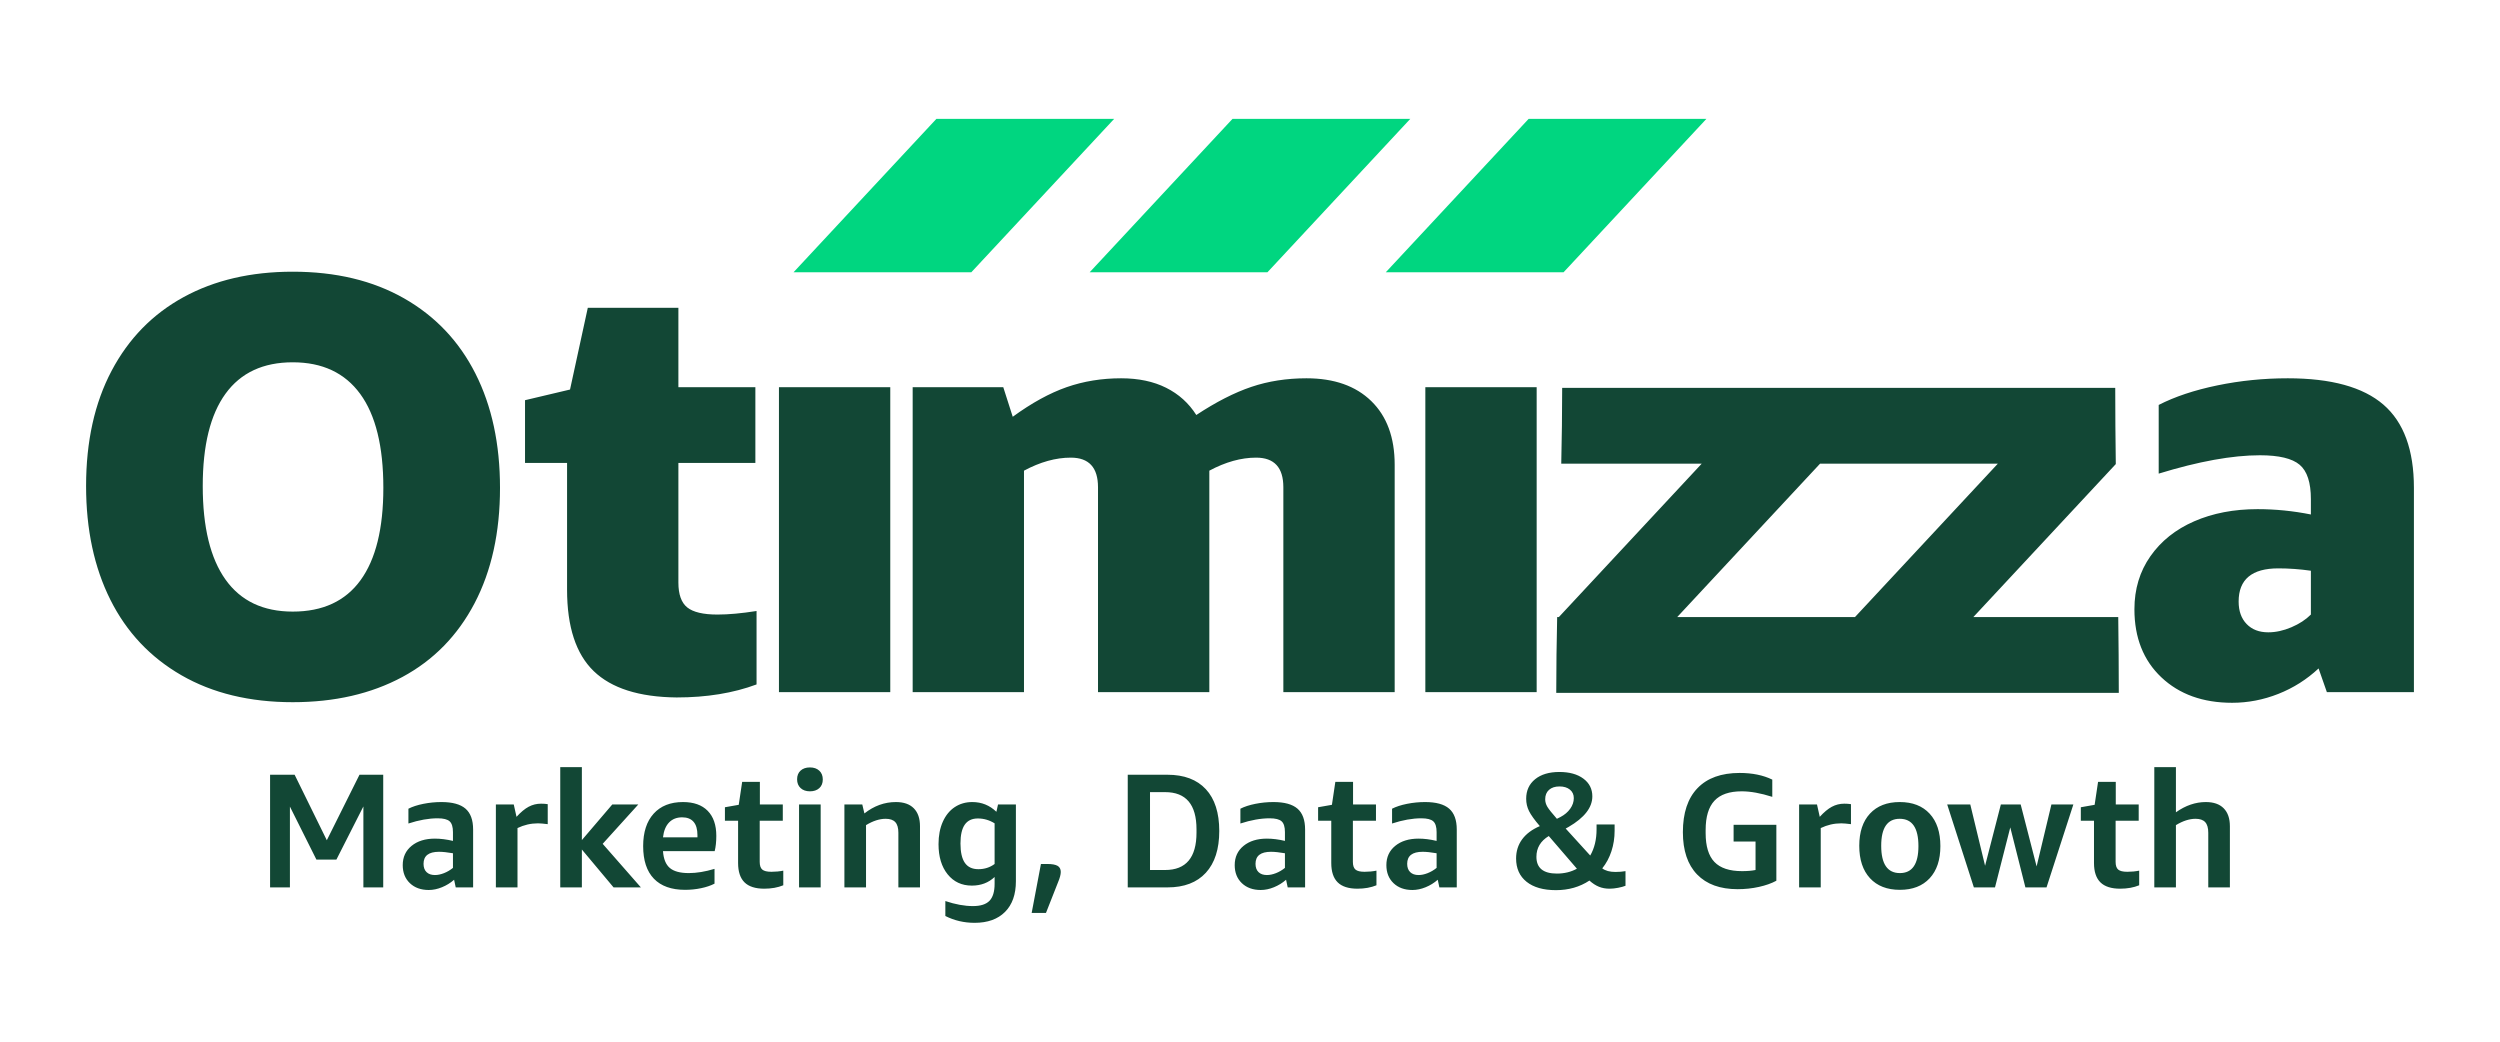
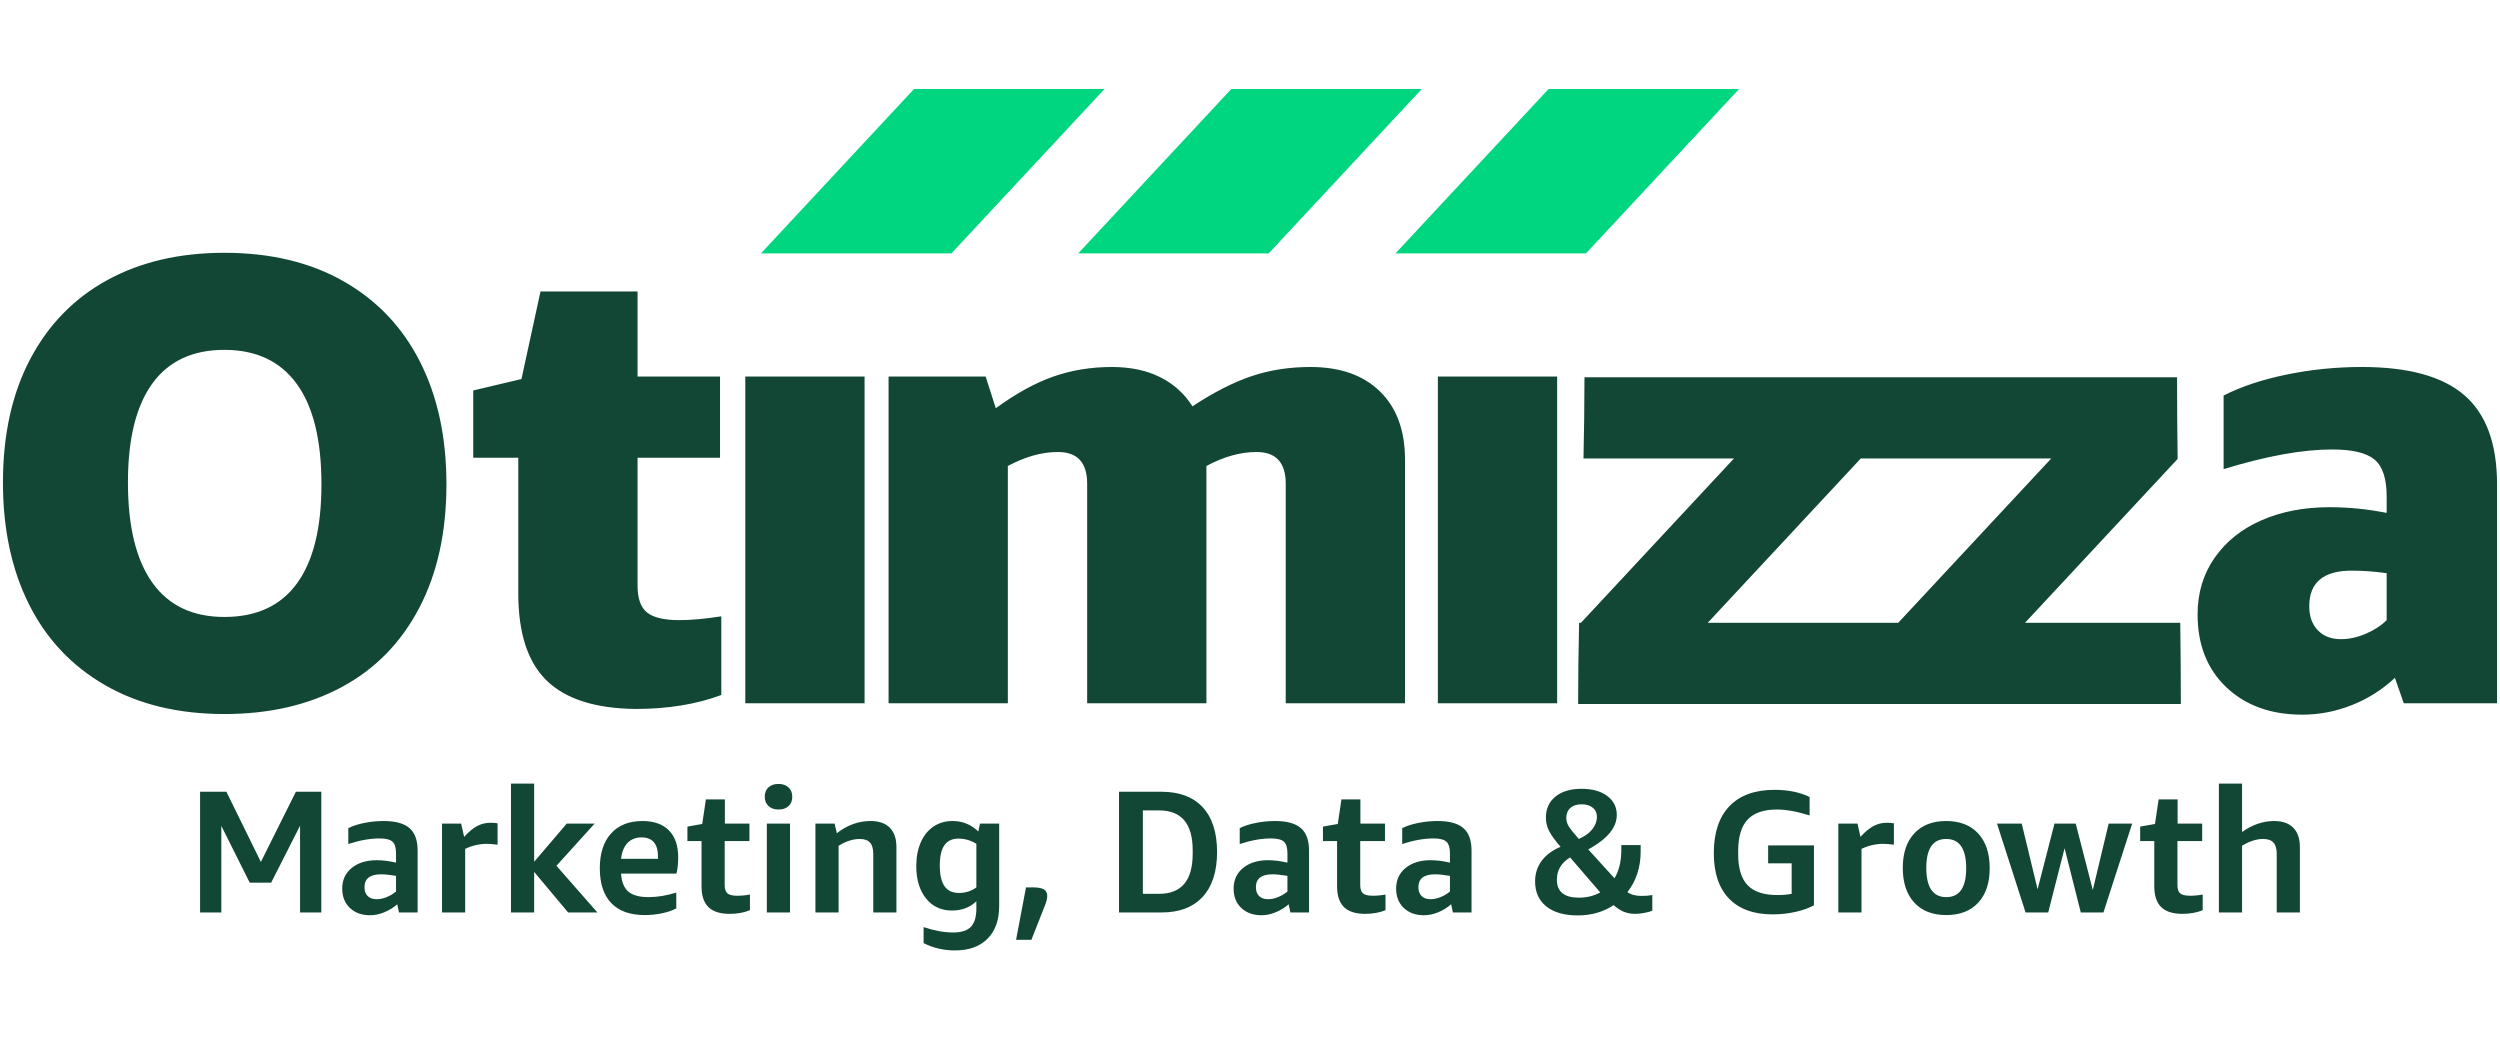
- <svg xmlns="http://www.w3.org/2000/svg" xml:space="preserve" width="60mm" height="25mm" version="1.1" style="shape-rendering:geometricPrecision; text-rendering:geometricPrecision; image-rendering:optimizeQuality; fill-rule:evenodd; clip-rule:evenodd" viewBox="0 0 6000 2500">
+ <svg xmlns="http://www.w3.org/2000/svg" xml:space="preserve" width="60mm" height="25mm" version="1.1" style="shape-rendering:geometricPrecision; text-rendering:geometricPrecision; image-rendering:optimizeQuality; fill-rule:evenodd; clip-rule:evenodd" viewBox="200 280 5600 1945">
  <defs>
    <style type="text/css">
   
    .fil2 {fill:#00D680}
    .fil0 {fill:#124735;fill-rule:nonzero}
    .fil1 {fill:#124735;fill-rule:nonzero}
   
  </style>
  </defs>
  <g id="Camada_x0020_1">
    <g id="_2324377635984">
      <path class="fil0" d="M3735 1662.84c0,-60.76 0.87,-121.35 2.19,-181.87l4.06 0 342.86 -368.17 -337.1 0c1.32,-60.51 2.2,-121.1 2.2,-181.86l712 0 615.36 0c0,61 0.53,121.95 1.33,182.86l-341.92 367.17 347.8 0c0.79,60.58 1.32,121.19 1.32,181.87l-638.1 0 -712 0zm-3032.41 22.42c-103.27,0 -192.33,-21.55 -267.17,-64.66 -74.85,-43.11 -131.7,-103.5 -170.54,-181.2 -38.85,-77.69 -58.27,-168.64 -58.27,-272.86 0,-107.06 20.37,-199.2 61.11,-276.41 40.74,-77.22 98.3,-136.2 172.67,-176.94 74.38,-40.74 161.78,-61.11 262.2,-61.11 103.28,0 192.33,21.32 267.19,63.95 74.84,42.64 131.93,102.8 171.24,180.49 39.32,77.69 58.99,169.12 58.99,274.28 0,107.06 -20.38,199.44 -61.12,277.13 -40.73,77.69 -98.53,136.67 -173.38,176.94 -74.85,40.26 -162.49,60.39 -262.92,60.39zm0 -217.43c72.02,0 126.25,-25.11 162.73,-75.33 36.48,-50.21 54.71,-124.11 54.71,-221.7 0,-99.48 -18.47,-174.56 -55.42,-225.25 -36.95,-50.69 -90.96,-76.03 -162.02,-76.03 -71.05,0 -124.82,25.11 -161.3,75.32 -36.47,50.21 -54.71,124.11 -54.71,221.7 0,98.53 18.24,173.38 54.71,224.54 36.48,51.16 90.25,76.75 161.3,76.75zm1113.14 174.8c-55.9,20.85 -119.85,31.26 -191.85,31.26 -90.01,-0.94 -156.33,-22.02 -198.97,-63.24 -42.63,-41.21 -63.95,-106.35 -63.95,-195.4l0 -304.13 -100.9 0 0 -150.65 108.01 -25.58 42.63 -196.12 217.44 0 0 190.43 184.75 0 0 181.92 -184.75 0 0 287.07c0,28.43 7.1,48.32 21.32,59.69 14.21,11.37 38.37,17.05 72.47,17.05 26.53,0 57.8,-2.84 93.8,-8.52l0 176.22zm53.75 18.48l0 -731.91 267.17 0 0 731.91 -267.17 0zm1210.56 0l0 -491.73c0,-47.37 -21.79,-71.05 -65.37,-71.05 -36,0 -73.43,10.42 -112.28,31.27l0 531.51 -267.17 0 0 -491.73c0,-47.37 -21.79,-71.05 -65.37,-71.05 -36.01,0 -73.44,10.42 -112.28,31.27l0 531.51 -267.17 0 0 -731.91 217.43 0 22.74 71.06c45.48,-33.16 88.59,-56.84 129.33,-71.06 40.74,-14.2 84.31,-21.31 130.74,-21.31 41.69,0 77.69,7.58 108.01,22.74 30.32,15.16 54.48,36.95 72.48,65.37 47.37,-31.26 91.43,-53.77 132.17,-67.51 40.74,-13.73 84.79,-20.6 132.16,-20.6 66.33,0 118.2,18.24 155.62,54.72 37.42,36.47 56.14,87.4 56.14,152.77l0 545.73 -267.18 0zm340.78 0l0 -731.91 267.17 0 0 731.91 -267.17 0zm2163.66 0l-19.89 -56.85c-28.42,26.52 -60.64,46.9 -96.64,61.11 -36,14.21 -72.95,21.31 -110.85,21.31 -70.11,0 -126.72,-20.36 -169.83,-61.1 -43.11,-40.75 -64.67,-95.22 -64.67,-163.44 0,-48.31 12.8,-90.71 38.38,-127.19 25.58,-36.48 60.63,-64.43 105.16,-83.85 44.54,-19.42 95.22,-29.14 152.07,-29.14 42.63,0 85.27,4.27 127.91,12.79l0 -36.94c0,-39.8 -9.01,-67.27 -27.01,-82.43 -18,-15.16 -49.74,-22.74 -95.22,-22.74 -66.32,0 -147.32,14.69 -243.01,44.06l0 -164.85c38.84,-19.9 85.74,-35.54 140.69,-46.91 54.95,-11.36 111.32,-17.05 169.12,-17.05 104.22,0 180.72,21.08 229.51,63.24 48.8,42.16 73.19,108.72 73.19,199.67l0 490.31 -208.91 0zm-140.69 -143.54c18,0 36.48,-4.03 55.42,-12.08 18.96,-8.06 34.59,-18.24 46.91,-30.56l0 -105.17c-26.53,-3.78 -52.59,-5.68 -78.17,-5.68 -63.48,0 -95.22,26.53 -95.22,79.59 0,22.74 6.4,40.74 19.19,54 12.79,13.26 30.08,19.9 51.87,19.9zm-1418.51 -36.6l426.67 0 342.86 -368.17 -426.67 0 -342.86 368.17z" />
      <path class="fil1" d="M872.13 2129.74l0 -194.29 -64.76 127.58 -47.99 0 -63.59 -127.19 0 193.9 -47.6 0 0 -270.37 58.91 0 77.25 157.23 78.42 -157.23 56.96 0 0 270.37 -47.6 0zm221.6 0l-3.9 -18.34c-8.58,7.55 -18.27,13.53 -29.07,17.95 -10.79,4.42 -21.39,6.63 -31.79,6.63 -18.73,0 -33.81,-5.46 -45.26,-16.38 -11.44,-10.93 -17.16,-25.36 -17.16,-43.31 0,-19.25 7.08,-34.66 21.26,-46.23 14.17,-11.57 32.83,-17.36 55.98,-17.36 13.53,0 27.96,1.82 43.31,5.46l0 -21.07c0,-12.48 -2.67,-21.13 -8,-25.94 -5.33,-4.81 -14.89,-7.22 -28.67,-7.22 -21.33,0 -44.74,4.16 -70.23,12.48l0 -35.5c9.62,-4.94 21.59,-8.84 35.89,-11.7 14.31,-2.86 28.74,-4.29 43.31,-4.29 26.27,0 45.52,5.26 57.74,15.8 12.22,10.53 18.34,27.24 18.34,50.13l0 138.89 -41.75 0zm-49.94 -29.65c6.77,0 13.98,-1.5 21.66,-4.49 7.67,-2.99 14.89,-7.21 21.65,-12.68l0 -35.11c-13.53,-2.34 -24.71,-3.51 -33.55,-3.51 -24.71,0 -37.07,9.62 -37.07,28.87 0,8.58 2.41,15.22 7.22,19.9 4.81,4.68 11.51,7.02 20.09,7.02zm146.31 29.65l0 -198.97 42.92 0 6.63 29.65c10.14,-11.18 19.83,-19.25 29.06,-24.19 9.24,-4.94 19.19,-7.41 29.85,-7.41 5.72,0 11.05,0.39 15.99,1.17l0 47.99c-10.4,-1.3 -18.2,-1.96 -23.4,-1.96 -17.17,0 -33.56,3.78 -49.16,11.32l0 142.4 -51.89 0zm154.5 0l0 -288.7 51.89 0 0 175.17 72.95 -85.44 62.43 0 -85.44 94.41 91.68 104.56 -65.54 0 -76.08 -90.9 0 90.9 -51.89 0zm246.57 -87c1.3,18.73 6.77,32.19 16.39,40.38 9.62,8.19 24.84,12.29 45.65,12.29 18.72,0 39.27,-3.38 61.64,-10.15l0 35.51c-9.11,4.68 -19.9,8.32 -32.38,10.92 -12.49,2.6 -25.23,3.9 -38.24,3.9 -32.77,0 -57.74,-8.91 -74.9,-26.72 -17.17,-17.82 -25.75,-43.89 -25.75,-78.23 0,-33.29 8.38,-59.23 25.16,-77.83 16.78,-18.6 40.25,-27.89 70.42,-27.89 25.75,0 45.52,7.02 59.3,21.06 13.79,14.05 20.68,34.08 20.68,60.09 0,14.04 -1.3,26.27 -3.9,36.67l-124.07 0zm46.04 -81.15c-13,0 -23.47,4.1 -31.41,12.29 -7.93,8.19 -12.81,20.09 -14.63,35.7l82.71 0 0 -5.07c0,-14.31 -3.12,-25.04 -9.36,-32.19 -6.24,-7.15 -15.35,-10.73 -27.31,-10.73zm242.67 163.08c-13.26,5.46 -28.48,8.19 -45.64,8.19 -21.33,0 -37.13,-5.07 -47.41,-15.21 -10.27,-10.15 -15.41,-25.62 -15.41,-46.43l0 -101.44 -31.6 0 0 -32.38 33.16 -5.85 8.2 -55.01 42.52 0 0 54.23 55.01 0 0 39.01 -55.4 0 0 98.71c0,8.84 2.08,15.02 6.24,18.53 4.17,3.51 11.45,5.27 21.85,5.27 9.89,0 19.38,-0.91 28.48,-2.73l0 35.11zm37.84 5.07l0 -198.97 51.89 0 0 198.97 -51.89 0zm26.14 -230.57c-9.36,0 -16.84,-2.6 -22.43,-7.81 -5.6,-5.2 -8.39,-12.22 -8.39,-21.06 0,-8.85 2.79,-15.8 8.39,-20.88 5.59,-5.07 13.07,-7.6 22.43,-7.6 9.36,0 16.84,2.6 22.43,7.8 5.59,5.2 8.39,12.22 8.39,21.07 0,8.84 -2.8,15.8 -8.39,20.87 -5.59,5.07 -13.07,7.61 -22.43,7.61zm212.24 230.57l0 -131.09c0,-11.7 -2.47,-20.22 -7.42,-25.55 -4.94,-5.33 -12.61,-8 -23.01,-8 -14.83,0 -30.57,5.07 -47.21,15.22l0 149.42 -51.89 0 0 -198.97 42.92 0 5.07 21.46c23.15,-18.21 48.37,-27.31 75.68,-27.31 18.73,0 33.04,5 42.92,15.02 9.88,10.01 14.83,24.38 14.83,43.11l0 146.69 -51.89 0zm230.95 -24.97c-14.56,13.79 -32.77,20.68 -54.62,20.68 -24.18,0 -43.56,-9.04 -58.13,-27.12 -14.56,-18.07 -21.84,-42.2 -21.84,-72.37 0,-20.54 3.44,-38.49 10.34,-53.84 6.89,-15.34 16.45,-27.05 28.67,-35.11 12.22,-8.06 26.27,-12.09 42.14,-12.09 22.36,0 41.61,7.8 57.74,23.4l3.9 -17.55 42.91 0 0 184.14c0,31.74 -8.71,56.31 -26.14,73.74 -17.42,17.43 -41.74,26.14 -72.95,26.14 -25.23,0 -48.64,-5.46 -70.23,-16.39l0 -35.89c23.93,8.06 46.04,12.1 66.33,12.1 18.2,0 31.4,-4.23 39.6,-12.68 8.19,-8.46 12.28,-22.05 12.28,-40.77l0 -16.39zm-39.01 -18.73c14.83,0 27.83,-4.16 39.01,-12.48l0 -97.54c-12.48,-7.8 -25.87,-11.7 -40.18,-11.7 -14.04,0 -24.51,4.94 -31.41,14.83 -6.89,9.88 -10.33,24.96 -10.33,45.25 0,20.81 3.51,36.29 10.53,46.43 7.02,10.14 17.82,15.21 32.38,15.21zm127.96 104.95l22.24 -117.43 15.22 0c11.44,0 19.7,1.5 24.77,4.49 5.07,2.99 7.61,7.86 7.61,14.63 0,6.24 -2.21,14.56 -6.63,24.97l-28.87 73.34 -34.34 0zm230.58 -61.25l0 -270.37 95.2 0c40.05,0 70.81,11.58 92.26,34.73 21.46,23.14 32.19,56.57 32.19,100.26 0,43.44 -10.73,76.86 -32.19,100.27 -21.45,23.41 -52.08,35.11 -91.87,35.11l-95.59 0zm53.45 -228.62l0 186.88 36.28 0c50.2,0 75.3,-29.92 75.3,-89.74l0 -7.8c0,-59.56 -25.1,-89.34 -75.3,-89.34l-36.28 0zm330.45 228.62l-3.9 -18.34c-8.58,7.55 -18.27,13.53 -29.07,17.95 -10.79,4.42 -21.39,6.63 -31.79,6.63 -18.73,0 -33.81,-5.46 -45.26,-16.38 -11.44,-10.93 -17.16,-25.36 -17.16,-43.31 0,-19.25 7.08,-34.66 21.26,-46.23 14.17,-11.57 32.83,-17.36 55.98,-17.36 13.53,0 27.96,1.82 43.31,5.46l0 -21.07c0,-12.48 -2.67,-21.13 -8,-25.94 -5.33,-4.81 -14.89,-7.22 -28.67,-7.22 -21.33,0 -44.74,4.16 -70.23,12.48l0 -35.5c9.62,-4.94 21.59,-8.84 35.89,-11.7 14.31,-2.86 28.74,-4.29 43.31,-4.29 26.27,0 45.52,5.26 57.74,15.8 12.22,10.53 18.34,27.24 18.34,50.13l0 138.89 -41.75 0zm-49.94 -29.65c6.77,0 13.98,-1.5 21.66,-4.49 7.67,-2.99 14.89,-7.21 21.65,-12.68l0 -35.11c-13.53,-2.34 -24.71,-3.51 -33.55,-3.51 -24.71,0 -37.07,9.62 -37.07,28.87 0,8.58 2.41,15.22 7.22,19.9 4.81,4.68 11.51,7.02 20.09,7.02zm262.96 24.58c-13.26,5.46 -28.48,8.19 -45.64,8.19 -21.33,0 -37.13,-5.07 -47.41,-15.21 -10.27,-10.15 -15.41,-25.62 -15.41,-46.43l0 -101.44 -31.6 0 0 -32.38 33.16 -5.85 8.2 -55.01 42.52 0 0 54.23 55.01 0 0 39.01 -55.4 0 0 98.71c0,8.84 2.08,15.02 6.24,18.53 4.17,3.51 11.45,5.27 21.85,5.27 9.89,0 19.38,-0.91 28.48,-2.73l0 35.11zm150.98 5.07l-3.9 -18.34c-8.58,7.55 -18.27,13.53 -29.07,17.95 -10.79,4.42 -21.39,6.63 -31.79,6.63 -18.73,0 -33.81,-5.46 -45.26,-16.38 -11.44,-10.93 -17.16,-25.36 -17.16,-43.31 0,-19.25 7.08,-34.66 21.26,-46.23 14.17,-11.57 32.83,-17.36 55.98,-17.36 13.53,0 27.96,1.82 43.31,5.46l0 -21.07c0,-12.48 -2.67,-21.13 -8,-25.94 -5.33,-4.81 -14.89,-7.22 -28.67,-7.22 -21.33,0 -44.74,4.16 -70.23,12.48l0 -35.5c9.62,-4.94 21.59,-8.84 35.89,-11.7 14.31,-2.86 28.74,-4.29 43.31,-4.29 26.27,0 45.52,5.26 57.74,15.8 12.22,10.53 18.34,27.24 18.34,50.13l0 138.89 -41.75 0zm-49.94 -29.65c6.77,0 13.98,-1.5 21.66,-4.49 7.67,-2.99 14.89,-7.21 21.65,-12.68l0 -35.11c-13.53,-2.34 -24.71,-3.51 -33.55,-3.51 -24.71,0 -37.07,9.62 -37.07,28.87 0,8.58 2.41,15.22 7.22,19.9 4.81,4.68 11.51,7.02 20.09,7.02zm234.09 -39.79c0,-17.43 4.82,-32.71 14.44,-45.85 9.62,-13.13 23.8,-23.73 42.53,-31.79 -12.75,-14.83 -21.4,-26.86 -25.95,-36.09 -4.55,-9.23 -6.83,-19.05 -6.83,-29.46 0,-19.76 7.16,-35.43 21.46,-47.01 14.31,-11.57 33.68,-17.36 58.13,-17.36 24.19,0 43.44,5.33 57.74,16 14.31,10.66 21.46,24.84 21.46,42.52 0,26.79 -18.99,51.24 -56.96,73.35l-7.02 3.9 58.91 64.76c10.14,-17.42 15.21,-38.36 15.21,-62.81l0 -11.7 43.31 0 0 15.21c0,17.17 -2.54,33.49 -7.61,48.96 -5.07,15.48 -12.42,29.2 -22.04,41.16 7.54,5.73 18.08,8.59 31.6,8.59 8.84,0 16.91,-0.65 24.19,-1.95l0 35.11c-4.42,1.82 -10.34,3.44 -17.75,4.88 -7.42,1.43 -14.24,2.14 -20.48,2.14 -9.37,0 -17.89,-1.56 -25.56,-4.68 -7.67,-3.12 -15.28,-8.06 -22.82,-14.83 -23.15,15.35 -49.94,23.02 -80.37,23.02 -30.17,0 -53.65,-6.7 -70.42,-20.09 -16.78,-13.39 -25.17,-32.06 -25.17,-55.98zm97.93 36.28c17.95,0 33.94,-3.9 47.99,-11.71l-67.5 -78.41c-19.76,11.96 -29.65,28.61 -29.65,49.93 0,26.79 16.39,40.19 49.16,40.19zm-28.09 -178.3c0,6.25 1.76,12.29 5.27,18.15 3.51,5.85 11.12,15.41 22.82,28.67l8.58 -4.29c9.89,-5.2 17.69,-11.83 23.41,-19.9 5.72,-8.06 8.58,-16.51 8.58,-25.36 0,-8.58 -3.12,-15.41 -9.36,-20.48 -6.24,-5.07 -14.56,-7.61 -24.97,-7.61 -10.66,0 -19.05,2.73 -25.16,8.2 -6.11,5.46 -9.17,13 -9.17,22.62zm472.46 172.45c12.74,0 23.54,-0.91 32.38,-2.73l0 -68.28 -52.67 0 0 -40.18 102.61 0 0 134.2c-11.45,6.25 -25.36,11.19 -41.75,14.83 -16.38,3.64 -33.42,5.46 -51.1,5.46 -42.14,0 -74.59,-11.77 -97.34,-35.31 -22.76,-23.53 -34.14,-57.41 -34.14,-101.63 0,-46.03 11.7,-81.21 35.11,-105.53 23.41,-24.32 57.09,-36.48 101.05,-36.48 30.43,0 56.57,5.33 78.41,16l0 41.35c-27.83,-8.84 -52.27,-13.26 -73.34,-13.26 -29.65,0 -51.5,7.54 -65.55,22.63 -14.04,15.08 -21.06,38.49 -21.06,70.22l0 7.41c0,31.47 7.02,54.56 21.06,69.25 14.05,14.7 36.16,22.05 66.33,22.05zm136.94 39.01l0 -198.97 42.92 0 6.63 29.65c10.14,-11.18 19.83,-19.25 29.06,-24.19 9.24,-4.94 19.19,-7.41 29.85,-7.41 5.72,0 11.05,0.39 15.99,1.17l0 47.99c-10.4,-1.3 -18.2,-1.96 -23.4,-1.96 -17.17,0 -33.56,3.78 -49.16,11.32l0 142.4 -51.89 0zm241.89 5.85c-30.69,0 -54.62,-9.3 -71.78,-27.89 -17.17,-18.6 -25.75,-44.54 -25.75,-77.84 0,-33.03 8.58,-58.78 25.75,-77.24 17.16,-18.47 40.96,-27.7 71.39,-27.7 30.69,0 54.62,9.29 71.79,27.89 17.16,18.6 25.75,44.54 25.75,77.83 0,33.04 -8.59,58.79 -25.75,77.25 -17.17,18.47 -40.97,27.7 -71.4,27.7zm0 -40.18c29.65,0 44.48,-21.59 44.48,-64.77 0,-43.69 -14.96,-65.54 -44.87,-65.54 -29.65,0 -44.47,21.59 -44.47,64.76 0,43.7 14.95,65.55 44.86,65.55zm301.19 34.33l-36.28 -143.96 -36.68 143.96 -50.72 0 -63.98 -198.97 55.4 0 35.5 147.08 37.85 -147.08 47.59 0 38.24 148.64 35.5 -148.64 52.67 0 -64.37 198.97 -50.72 0zm273.09 -5.07c-13.26,5.46 -28.48,8.19 -45.64,8.19 -21.33,0 -37.13,-5.07 -47.41,-15.21 -10.27,-10.15 -15.41,-25.62 -15.41,-46.43l0 -101.44 -31.6 0 0 -32.38 33.16 -5.85 8.2 -55.01 42.52 0 0 54.23 55.01 0 0 39.01 -55.4 0 0 98.71c0,8.84 2.08,15.02 6.24,18.53 4.17,3.51 11.45,5.27 21.85,5.27 9.89,0 19.38,-0.91 28.48,-2.73l0 35.11zm165.81 5.07l0 -131.09c0,-11.7 -2.47,-20.22 -7.42,-25.55 -4.94,-5.33 -12.61,-8 -23.01,-8 -14.83,0 -30.57,5.07 -47.21,15.22l0 149.42 -51.89 0 0 -288.7 51.89 0 0 108.46c23.15,-16.39 47.08,-24.58 71.78,-24.58 18.73,0 33.04,5 42.92,15.02 9.88,10.01 14.83,24.38 14.83,43.11l0 146.69 -51.89 0z" />
      <path class="fil2" d="M3325.94 653.38l426.67 0 342.86 -368.17 -426.67 0 -342.86 368.17zm-1421.41 0l426.68 0 342.86 -368.17 -426.67 0 -342.87 368.17zm710.71 0l426.67 0 342.86 -368.17 -426.67 0 -342.86 368.17z" />
    </g>
  </g>
</svg>
